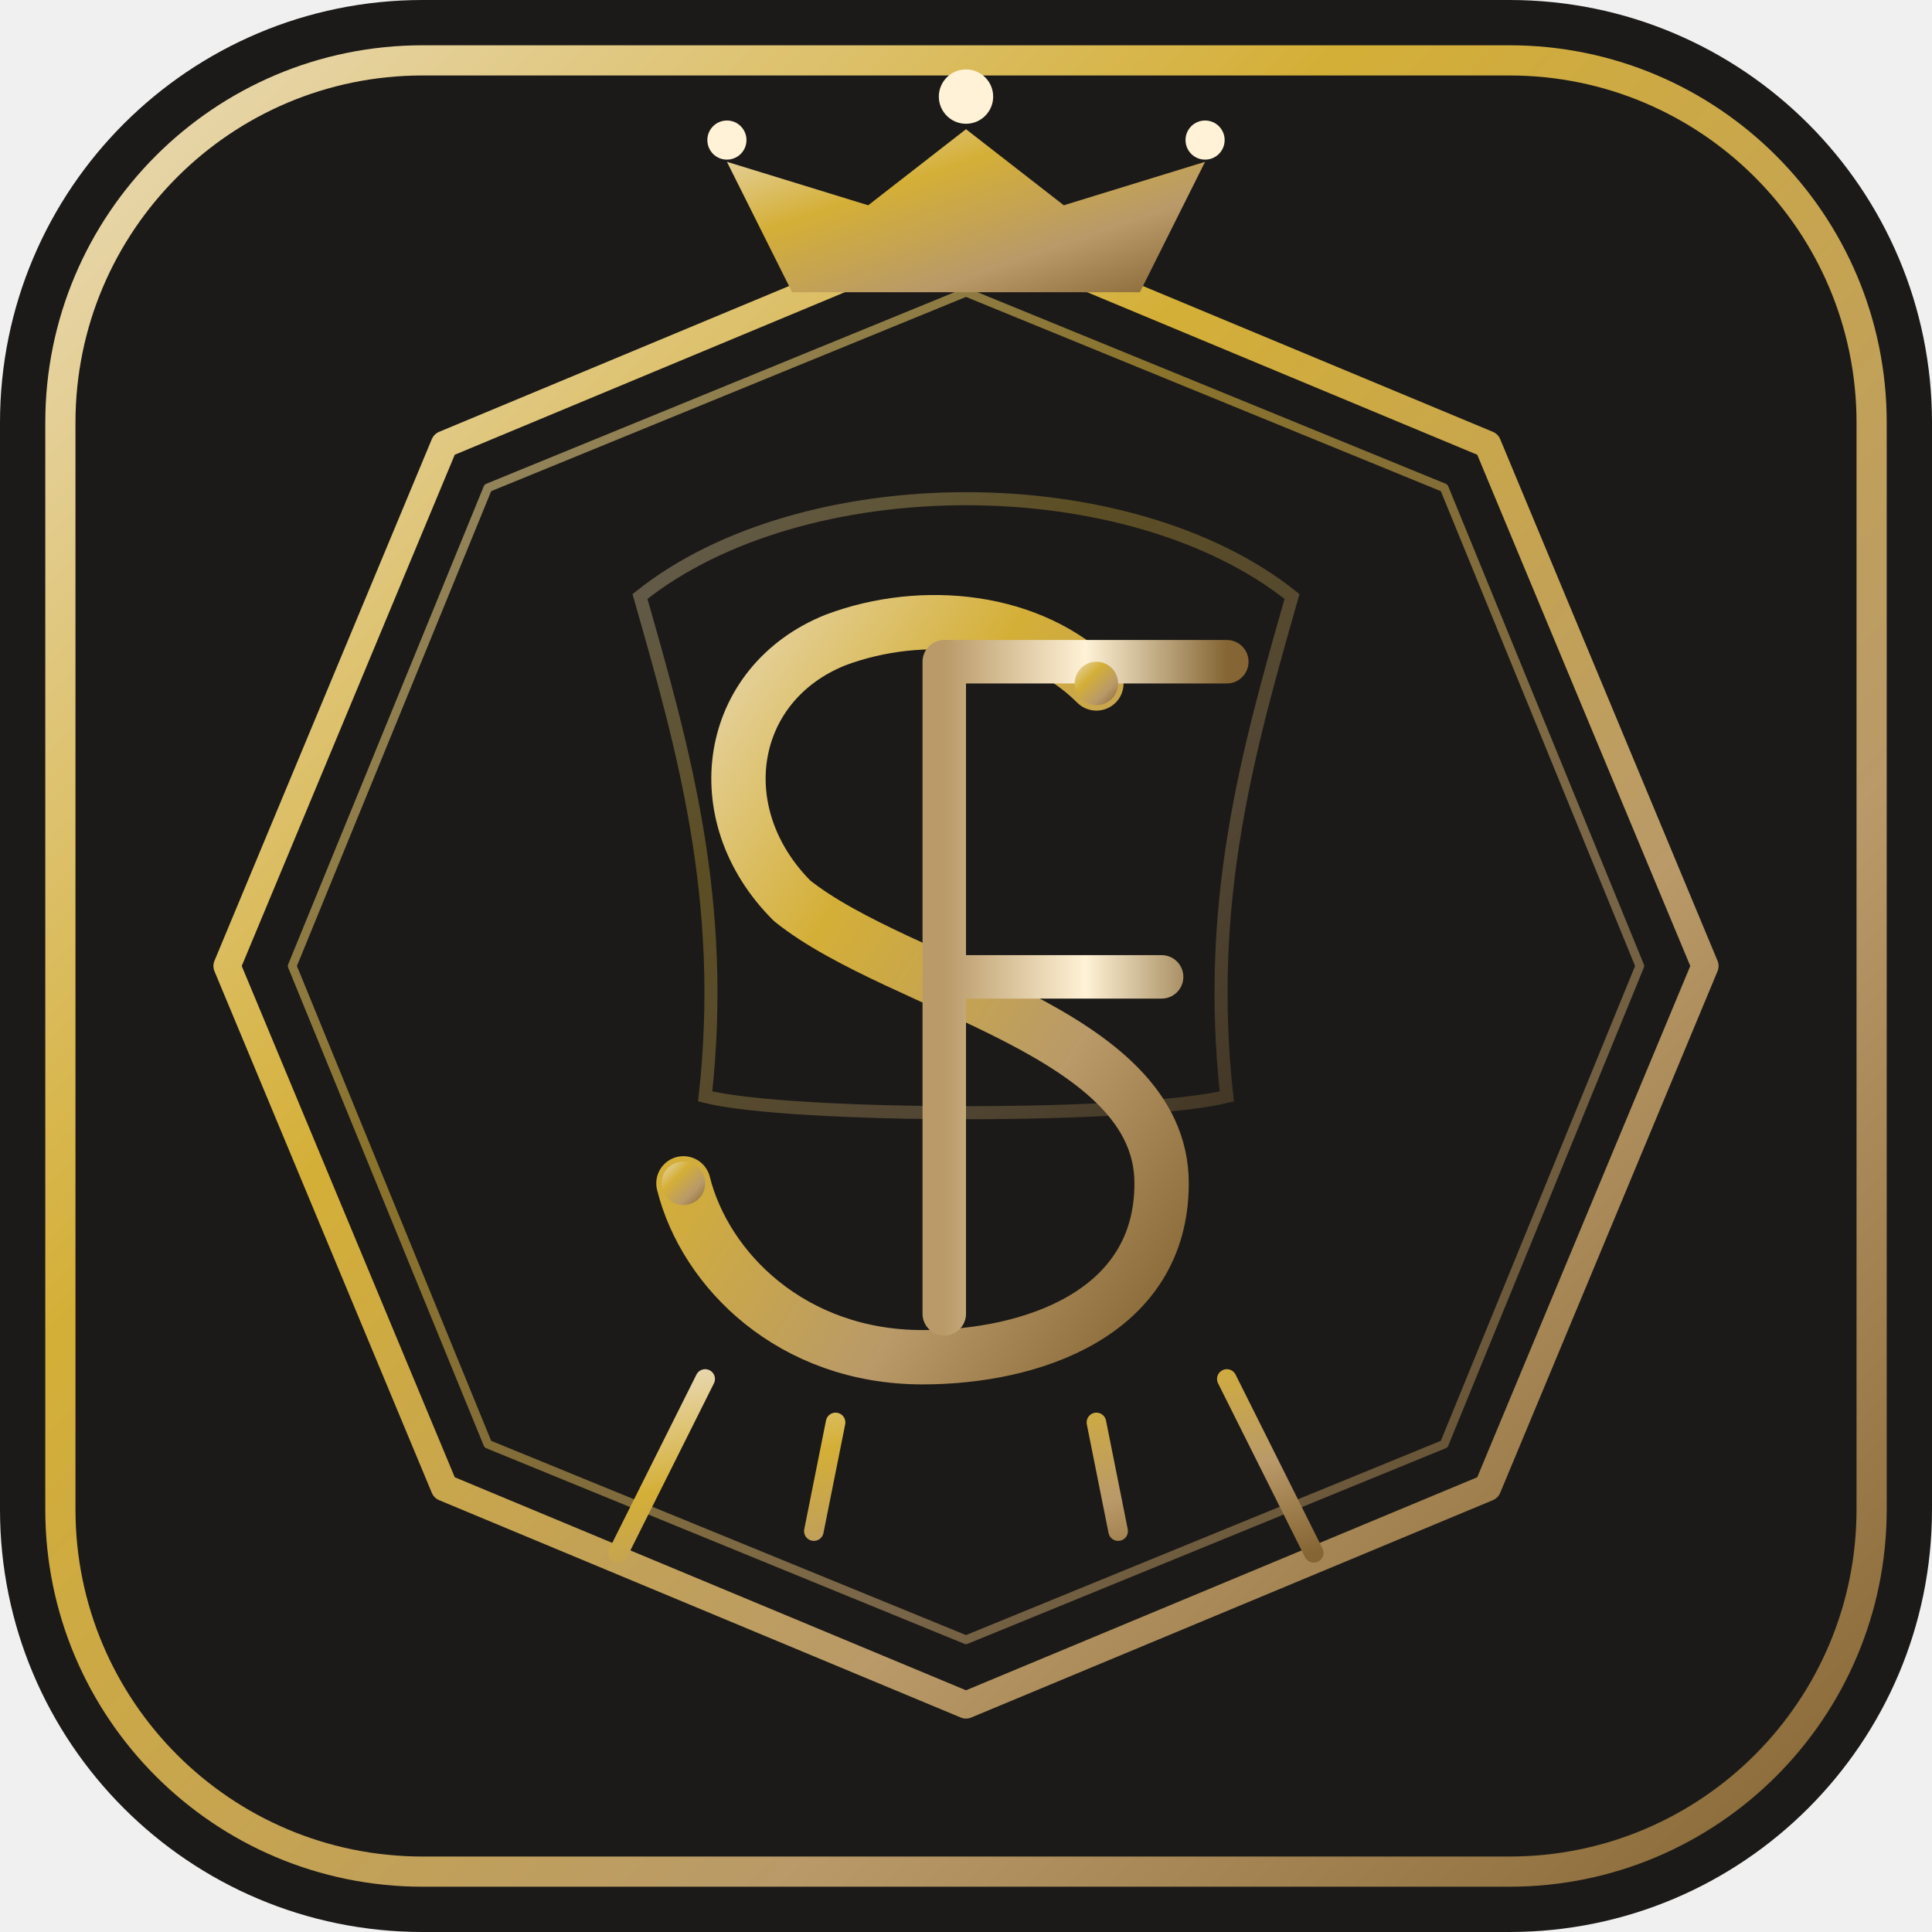
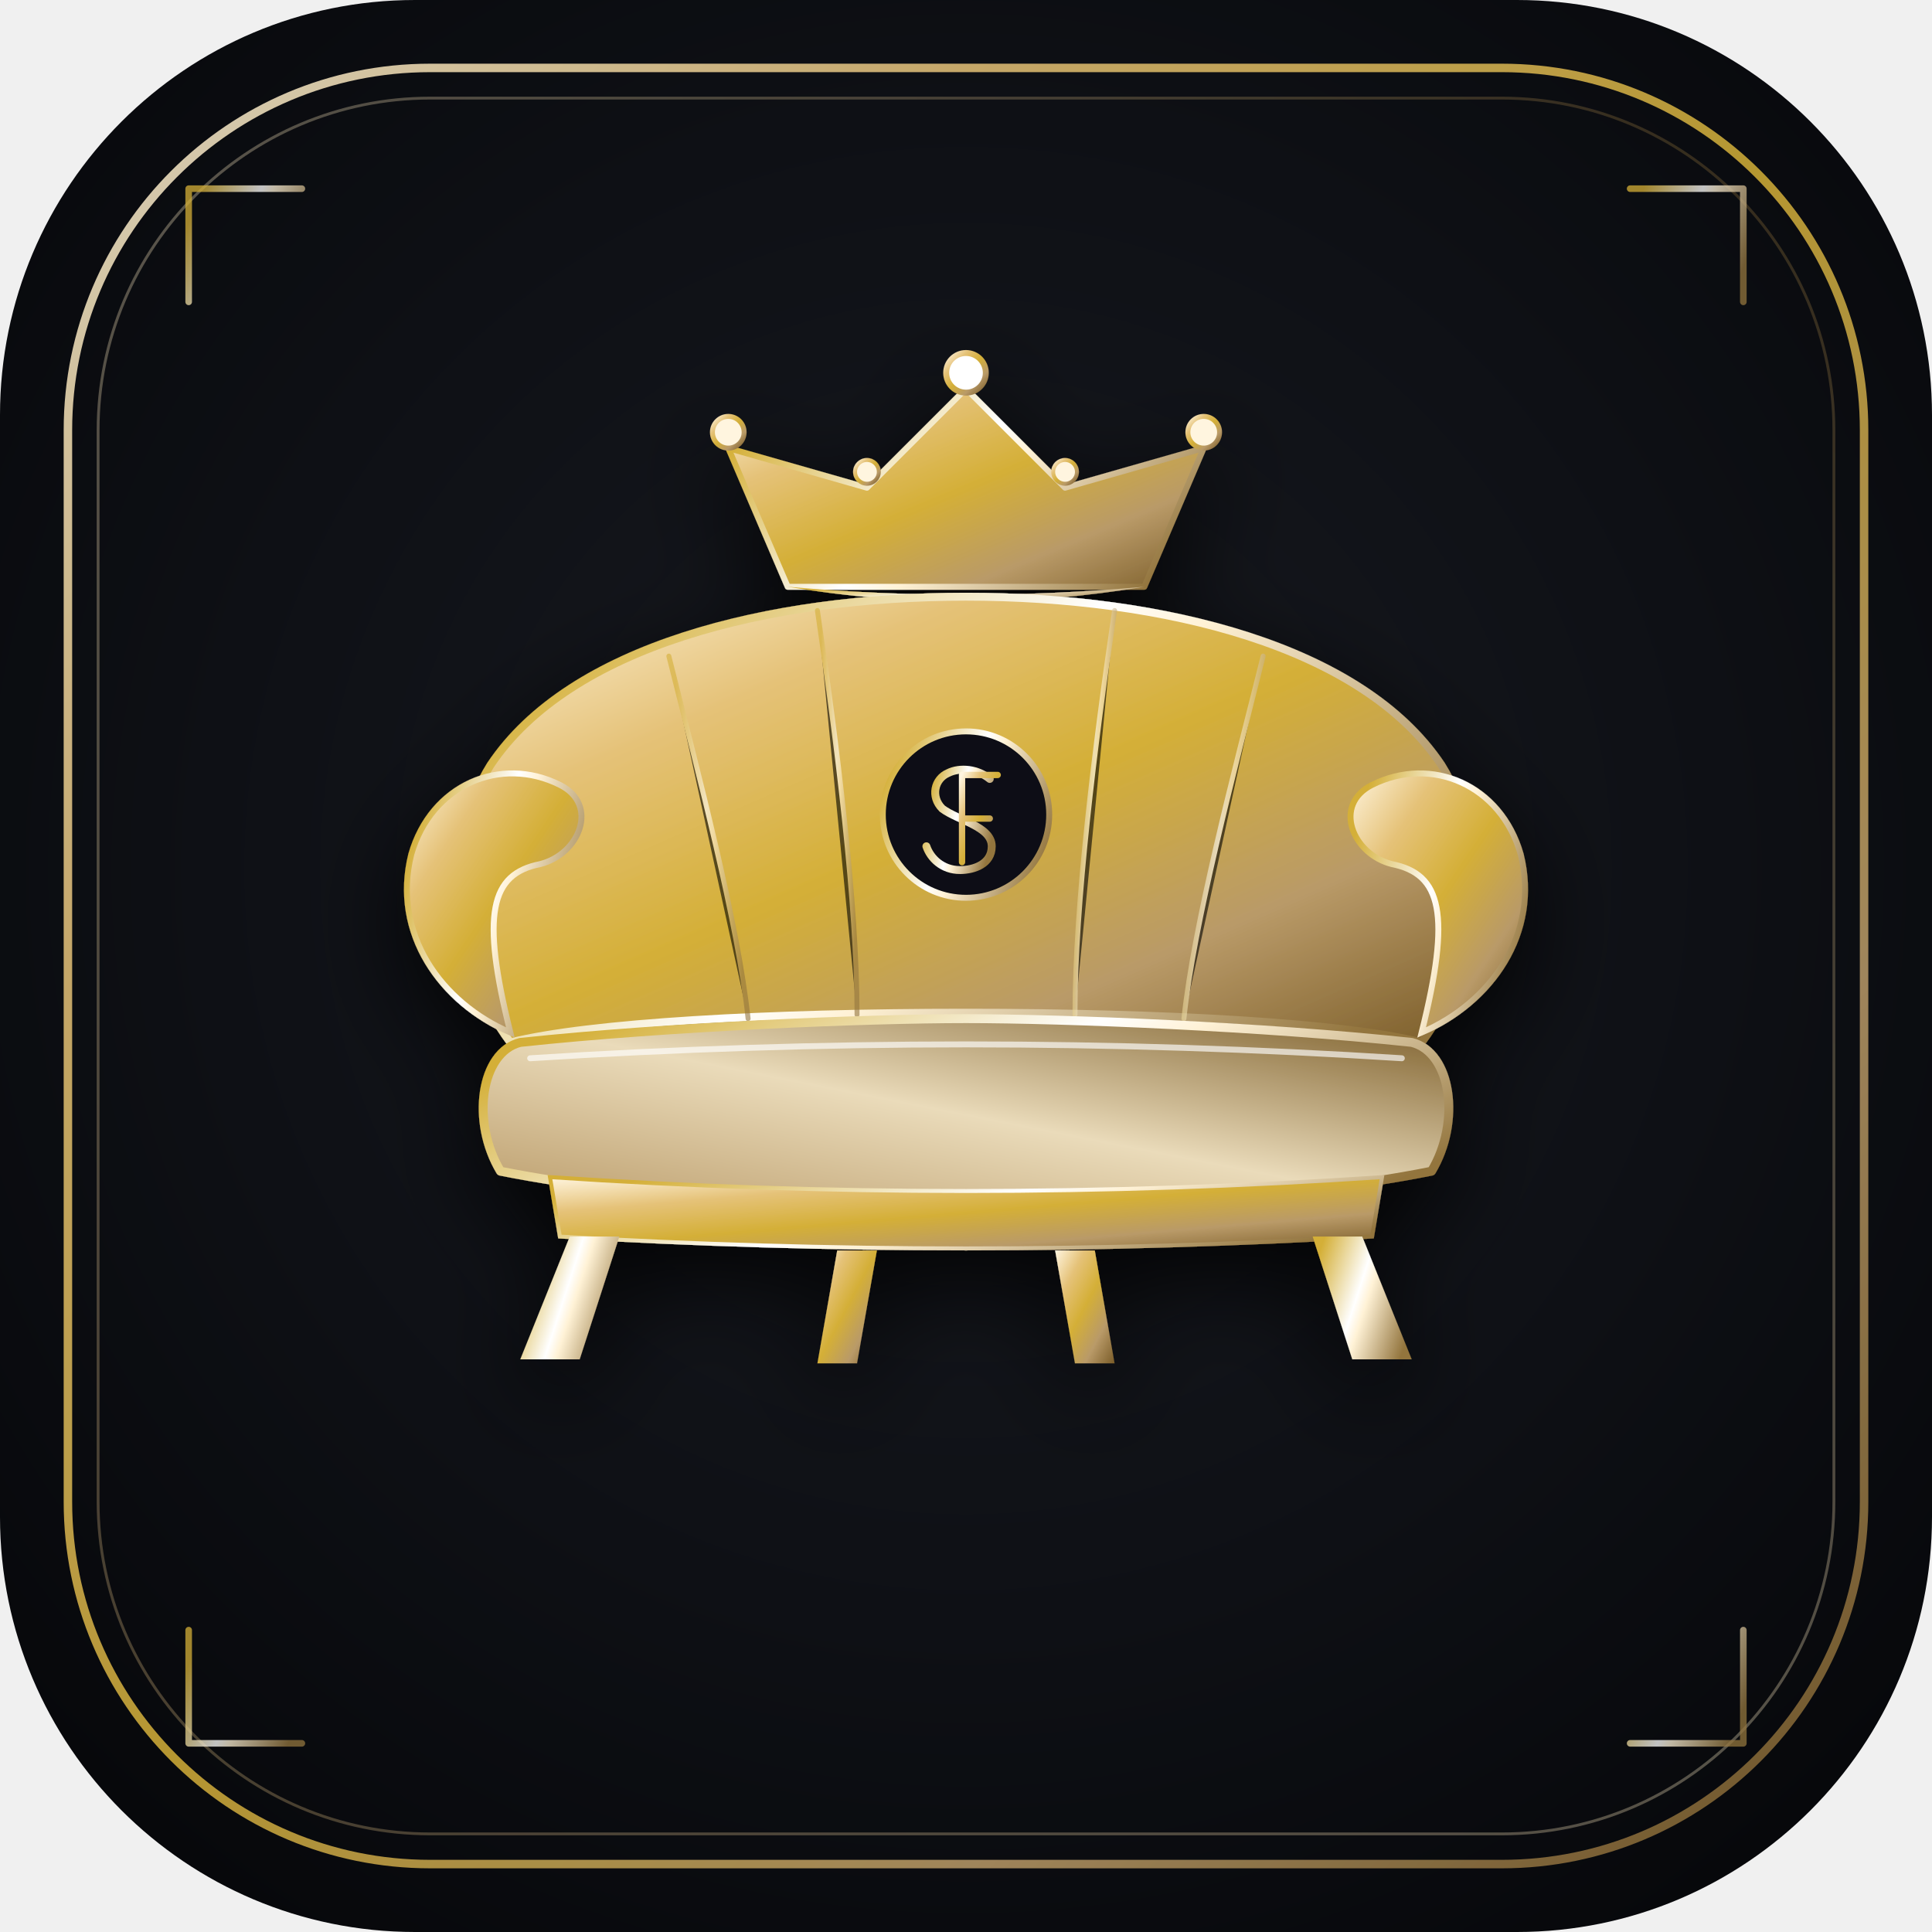
- <svg xmlns="http://www.w3.org/2000/svg" viewBox="0 0 128 128" width="100%" height="100%">
+ <svg xmlns="http://www.w3.org/2000/svg" viewBox="0 0 1024 1024" width="1024" height="1024">
  <defs>
-     <linearGradient id="goldGrad" x1="0%" y1="0%" x2="100%" y2="100%">
-       <stop offset="0%" stop-color="#EADBBA" />
-       <stop offset="35%" stop-color="#D4AF37" />
-       <stop offset="70%" stop-color="#B99A68" />
-       <stop offset="100%" stop-color="#846533" />
+     <linearGradient id="goldGradient" x1="0%" y1="0%" x2="100%" y2="100%">
+       <stop offset="0%" stop-color="#FFF5DF" />
+       <stop offset="25%" stop-color="#E5C278" />
+       <stop offset="50%" stop-color="#D4AF37" />
+       <stop offset="75%" stop-color="#B99A68" />
+       <stop offset="100%" stop-color="#7A5C28" />
    </linearGradient>
-     <linearGradient id="goldShine" x1="0%" y1="50%" x2="100%" y2="50%">
+     <linearGradient id="goldSpecular" x1="0%" y1="30%" x2="100%" y2="70%">
+       <stop offset="0%" stop-color="#D4AF37" />
+       <stop offset="45%" stop-color="#FFFFFF" />
+       <stop offset="55%" stop-color="#FFF2D6" />
+       <stop offset="100%" stop-color="#93753E" />
+     </linearGradient>
+     <linearGradient id="goldAccent" x1="0%" y1="100%" x2="100%" y2="0%">
      <stop offset="0%" stop-color="#B99A68" />
-       <stop offset="50%" stop-color="#FFF2D6" />
-       <stop offset="100%" stop-color="#846533" />
+       <stop offset="50%" stop-color="#EADBBA" />
+       <stop offset="100%" stop-color="#7A5C28" />
    </linearGradient>
-     <linearGradient id="charcoalDark" x1="0%" y1="0%" x2="100%" y2="100%">
-       <stop offset="0%" stop-color="#262421" />
-       <stop offset="100%" stop-color="#141312" />
-     </linearGradient>
-     <filter id="luxuryGlow" x="-20%" y="-20%" width="140%" height="140%">
-       <feGaussianBlur stdDeviation="3" result="blur" />
+     <radialGradient id="charcoalVignette" cx="50%" cy="45%" r="65%">
+       <stop offset="0%" stop-color="#181A20" />
+       <stop offset="60%" stop-color="#0E1015" />
+       <stop offset="100%" stop-color="#07080B" />
+     </radialGradient>
+     <filter id="subtleGlow" x="-20%" y="-20%" width="140%" height="140%">
+       <feGaussianBlur stdDeviation="12" result="blur" />
      <feComposite in="SourceGraphic" in2="blur" operator="over" />
    </filter>
+     <filter id="goldDropShadow" x="-30%" y="-30%" width="160%" height="160%">
+       <feDropShadow dx="0" dy="16" stdDeviation="24" flood-color="#000000" flood-opacity="0.85" />
+     </filter>
  </defs>
-   <rect width="128" height="128" rx="28" fill="#1C1A18" />
-   <rect x="4" y="4" width="120" height="120" rx="24" fill="none" stroke="url(#goldGrad)" stroke-width="2" />
-   <g transform="translate(64, 64) scale(0.72)">
-     <path d="M 0,-68 L 48,-48 L 68,0 L 48,48 L 0,68 L -48,48 L -68,0 L -48,-48 Z" fill="none" stroke="url(#goldGrad)" stroke-width="2.5" stroke-linejoin="round" />
-     <path d="M 0,-62 L 44,-44 L 62,0 L 44,44 L 0,62 L -44,44 L -62,0 L -44,-44 Z" fill="none" stroke="url(#goldGrad)" stroke-width="0.8" opacity="0.6" stroke-linejoin="round" />
-     <path d="M -16,-62 L -22,-74 L -9,-70 L 0,-77 L 9,-70 L 22,-74 L 16,-62 Z" fill="url(#goldGrad)" />
-     <circle cx="0" cy="-80" r="2.5" fill="#FFF2D6" />
-     <circle cx="-22" cy="-76" r="1.8" fill="#FFF2D6" />
-     <circle cx="22" cy="-76" r="1.8" fill="#FFF2D6" />
-     <path d="M -30,-34 C -15,-46 15,-46 30,-34 C 26,-20 22,-6 24,12 C 16,14 -16,14 -24,12 C -22,-6 -26,-20 -30,-34 Z" fill="none" stroke="url(#goldGrad)" stroke-width="1.2" opacity="0.35" />
-     <path d="M -24,38 L -32,54 M 24,38 L 32,54 M -12,42 L -14,52 M 12,42 L 14,52" stroke="url(#goldGrad)" stroke-width="1.8" stroke-linecap="round" />
-     <path d="M 12,-26 C 6,-32 -4,-33 -12,-30 C -22,-26 -24,-14 -16,-6 C -6,2 18,6 18,20 C 18,32 6,36 -4,36 C -16,36 -24,28 -26,20" fill="none" stroke="url(#goldGrad)" stroke-width="5" stroke-linecap="round" stroke-linejoin="round" />
-     <path d="M -2,-28 L 24,-28 M -2,-28 L -2,32 M -2,1 L 18,1" fill="none" stroke="url(#goldShine)" stroke-width="4" stroke-linecap="round" stroke-linejoin="round" />
-     <circle cx="-26" cy="20" r="2" fill="url(#goldGrad)" />
-     <circle cx="12" cy="-26" r="2" fill="url(#goldGrad)" />
-     <path d="M -7,32 L 3,32" stroke="url(#goldShine)" stroke-width="2.5" stroke-linecap="round" />
-     <path d="M 23,-31 L 23,-25" stroke="url(#goldShine)" stroke-width="2" stroke-linecap="round" />
-     <path d="M 17,-2 L 17,4" stroke="url(#goldShine)" stroke-width="1.8" stroke-linecap="round" />
+   <rect width="1024" height="1024" rx="220" fill="url(#charcoalVignette)" />
+   <rect x="36" y="36" width="952" height="952" rx="192" fill="none" stroke="url(#goldGradient)" stroke-width="4.5" opacity="0.85" />
+   <rect x="52" y="52" width="920" height="920" rx="176" fill="none" stroke="url(#goldAccent)" stroke-width="1.5" opacity="0.35" />
+   <g stroke="url(#goldSpecular)" stroke-width="3.5" fill="none" stroke-linecap="round" stroke-linejoin="round" opacity="0.75">
+     <path d="M 100,160 L 100,100 L 160,100" />
+     <path d="M 924,160 L 924,100 L 864,100" />
+     <path d="M 100,864 L 100,924 L 160,924" />
+     <path d="M 924,864 L 924,924 L 864,924" />
+   </g>
+   <g transform="translate(512, 500) scale(1.05)" filter="url(#goldDropShadow)">
+     <g transform="translate(0, -220)">
+       <path d="M -90,40 L -120,-30 L -50,-10 L 0,-60 L 50,-10 L 120,-30 L 90,40 Z" fill="url(#goldGradient)" stroke="url(#goldSpecular)" stroke-width="3" stroke-linejoin="round" />
+       <circle cx="0" cy="-68" r="10" fill="#FFFFFF" stroke="url(#goldGradient)" stroke-width="3" />
+       <circle cx="-120" cy="-38" r="8" fill="#FFF5DF" stroke="url(#goldGradient)" stroke-width="2.5" />
+       <circle cx="120" cy="-38" r="8" fill="#FFF5DF" stroke="url(#goldGradient)" stroke-width="2.5" />
+       <circle cx="-50" cy="-18" r="6" fill="#FFF5DF" stroke="url(#goldGradient)" stroke-width="2" />
+       <circle cx="50" cy="-18" r="6" fill="#FFF5DF" stroke="url(#goldGradient)" stroke-width="2" />
+       <path d="M -90,40 Q 0,55 90,40 Q 0,48 -90,40 Z" fill="url(#goldSpecular)" />
+     </g>
+     <path d="M -240,-90 C -200,-150 -100,-175 0,-175 C 100,-175 200,-150 240,-90 C 265,-50 260,10 230,50 C 190,40 100,35 0,35 C -100,35 -190,40 -230,50 C -260,10 -265,-50 -240,-90 Z" fill="url(#goldGradient)" stroke="url(#goldSpecular)" stroke-width="4" stroke-linejoin="round" />
+     <g stroke="url(#goldSpecular)" stroke-width="2.5" stroke-linecap="round" opacity="0.6">
+       <path d="M 0,-175 L 0,35" />
+       <path d="M -75,-168 C -65,-100 -55,-20 -55,36" />
+       <path d="M 75,-168 C 65,-100 55,-20 55,36" />
+       <path d="M -150,-145 C -135,-85 -115,-10 -110,38" />
+       <path d="M 150,-145 C 135,-85 115,-10 110,38" />
+     </g>
+     <path d="M -225,50 C -150,42 -50,38 0,38 C 50,38 150,42 225,50 C 245,55 250,90 235,115 C 160,130 50,135 0,135 C -50,135 -160,130 -235,115 C -250,90 -245,55 -225,50 Z" fill="url(#goldAccent)" stroke="url(#goldSpecular)" stroke-width="4.5" stroke-linejoin="round" />
+     <path d="M -220,58 Q 0,44 220,58" fill="none" stroke="#FFFFFF" stroke-width="3" opacity="0.65" stroke-linecap="round" />
+     <path d="M -230,45 C -265,30 -290,-5 -280,-45 C -270,-80 -235,-95 -205,-80 C -185,-70 -195,-45 -215,-40 C -240,-35 -245,-15 -230,45 Z" fill="url(#goldGradient)" stroke="url(#goldSpecular)" stroke-width="3" />
+     <path d="M 230,45 C 265,30 290,-5 280,-45 C 270,-80 235,-95 205,-80 C 185,-70 195,-45 215,-40 C 240,-35 245,-15 230,45 Z" fill="url(#goldGradient)" stroke="url(#goldSpecular)" stroke-width="3" />
+     <path d="M -210,118 Q 0,132 210,118 L 205,148 Q 0,160 -205,148 Z" fill="url(#goldGradient)" stroke="url(#goldSpecular)" stroke-width="2" />
+     <polygon points="-200,148 -225,210 -195,210 -175,148" fill="url(#goldSpecular)" />
+     <polygon points="200,148 225,210 195,210 175,148" fill="url(#goldSpecular)" />
+     <polygon points="-65,155 -75,212 -55,212 -45,155" fill="url(#goldGradient)" />
+     <polygon points="65,155 75,212 55,212 45,155" fill="url(#goldGradient)" />
+     <g transform="translate(0, -65)">
+       <circle cx="0" cy="0" r="42" fill="#0C0E12" stroke="url(#goldSpecular)" stroke-width="3" />
+       <path d="M 12,-18 C 6,-23 -3,-24 -9,-21 C -16,-18 -18,-9 -12,-3 C -4,3 13,6 13,16 C 13,25 4,28 -3,28 C -12,28 -18,22 -20,16" fill="none" stroke="url(#goldSpecular)" stroke-width="4" stroke-linecap="round" stroke-linejoin="round" />
+       <path d="M -2,-20 L 16,-20 M -2,-20 L -2,24 M -2,2 L 12,2" fill="none" stroke="url(#goldGradient)" stroke-width="3.2" stroke-linecap="round" stroke-linejoin="round" />
+     </g>
  </g>
</svg>
